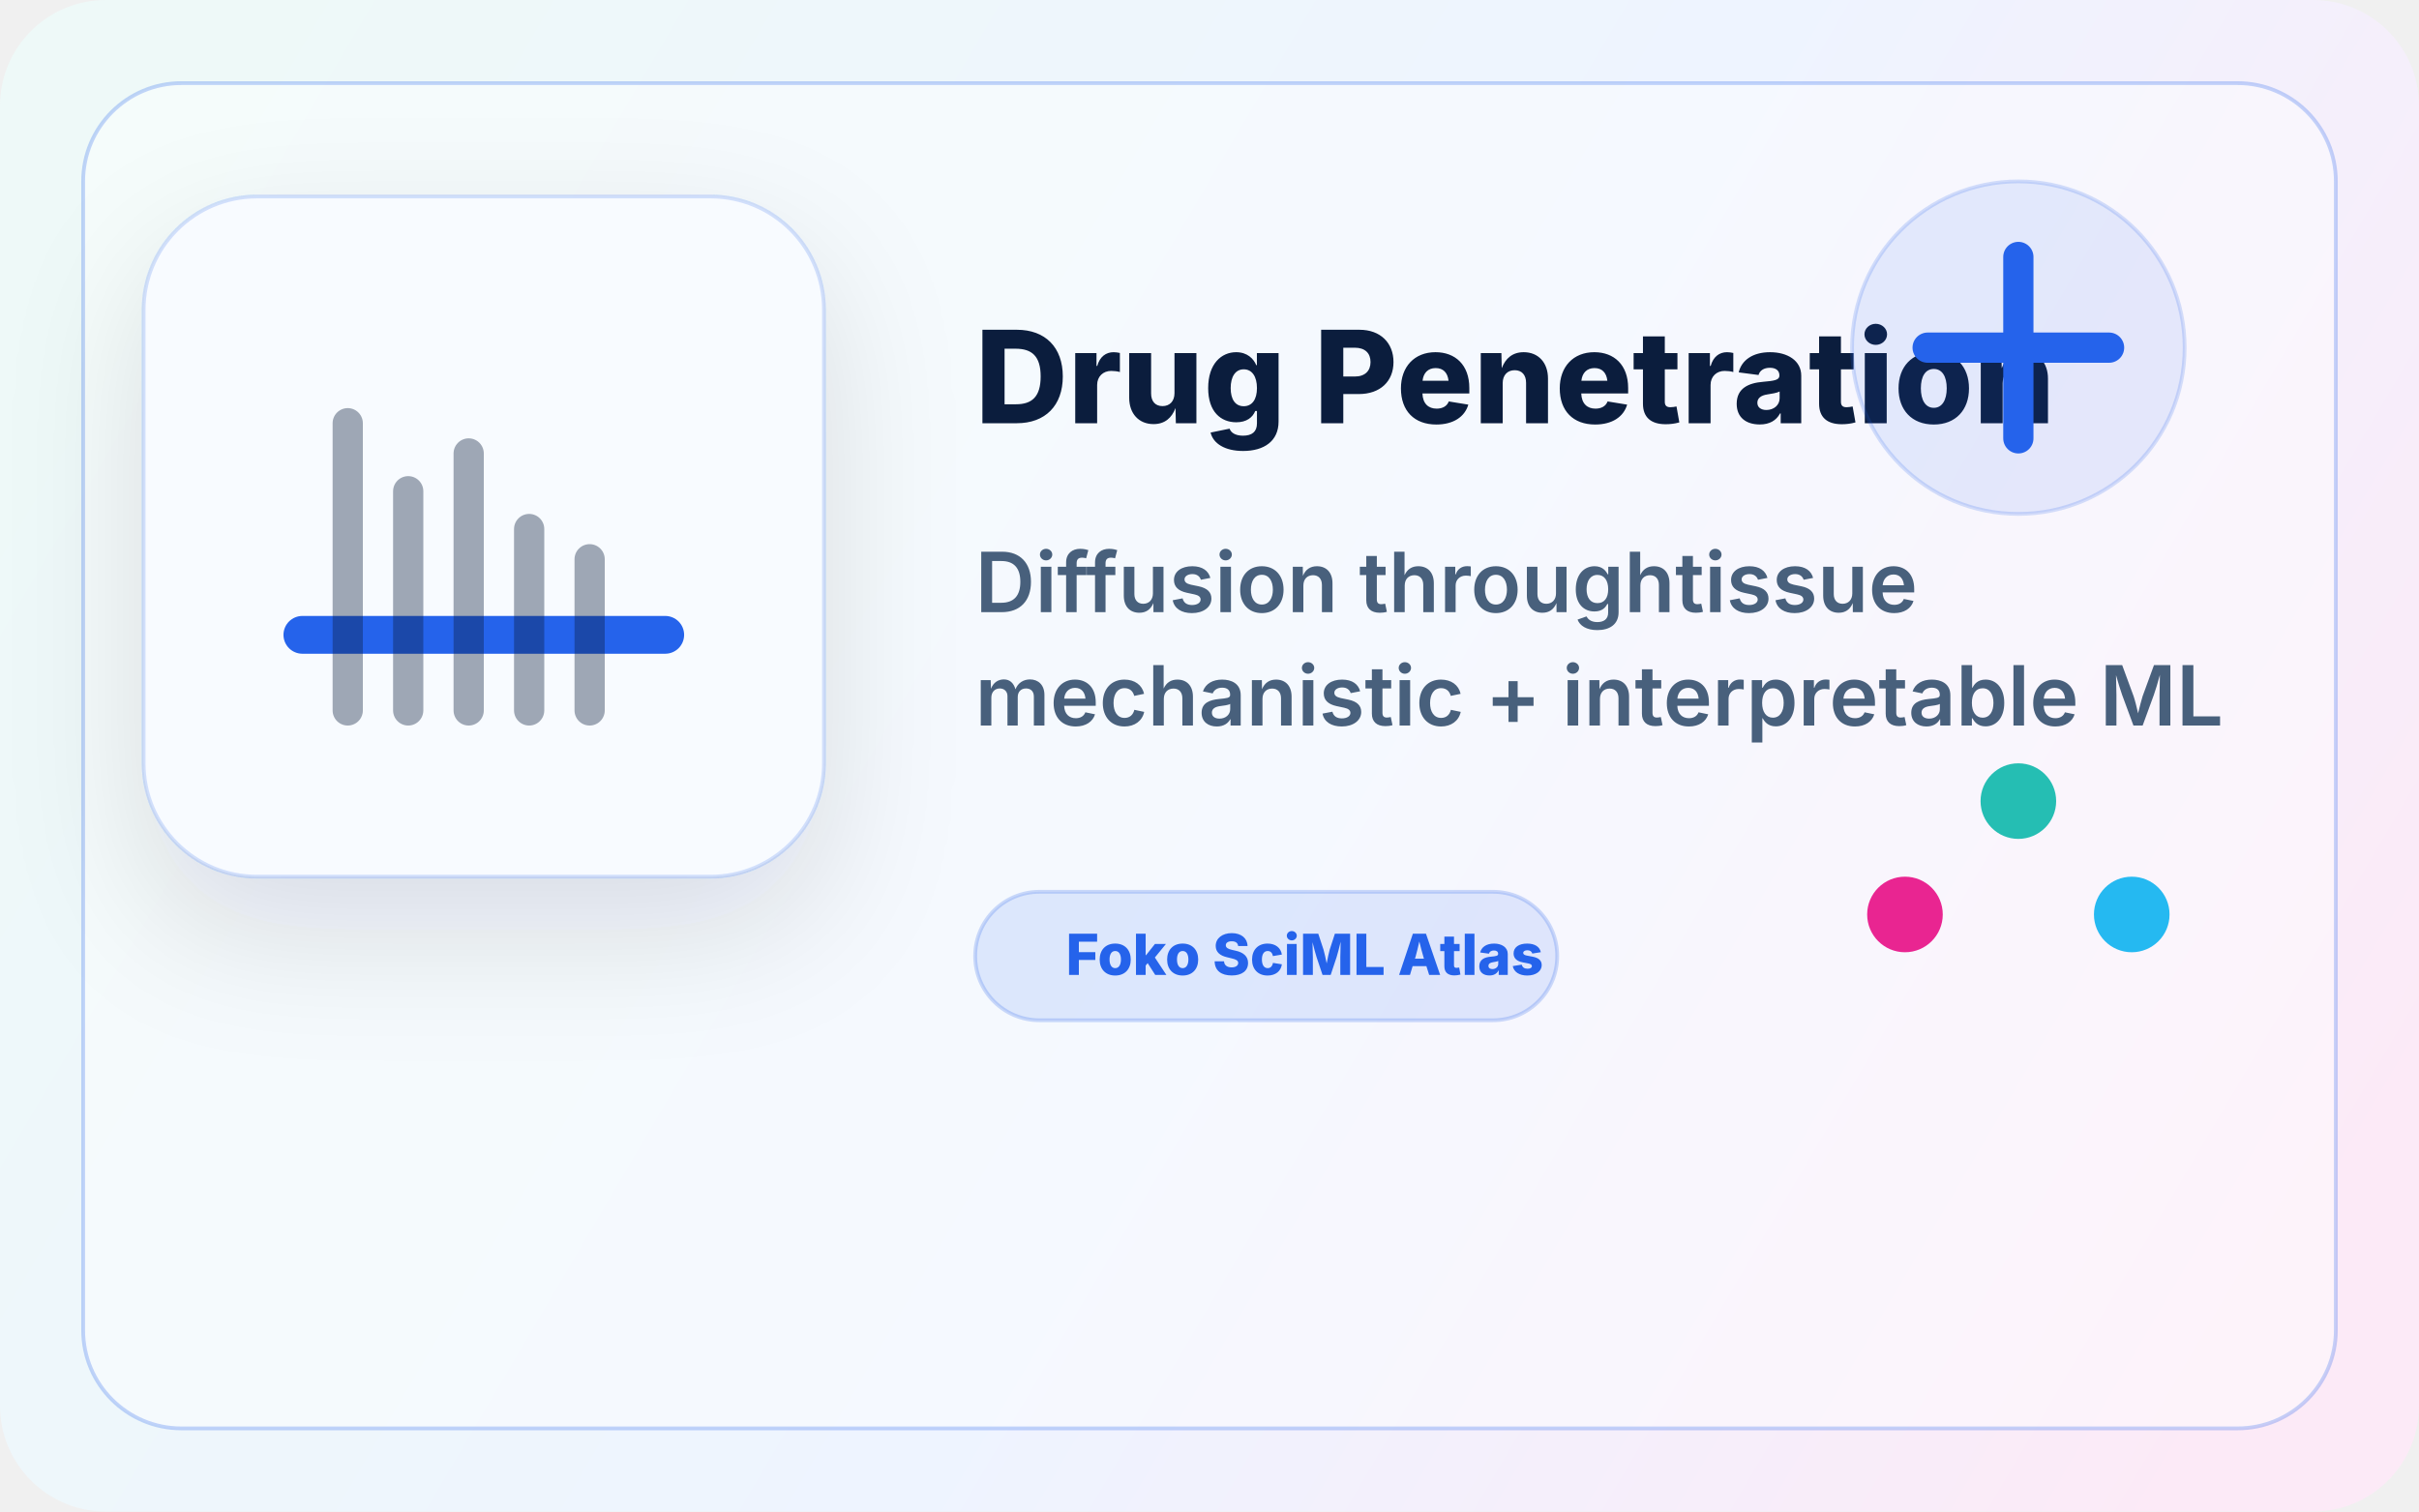
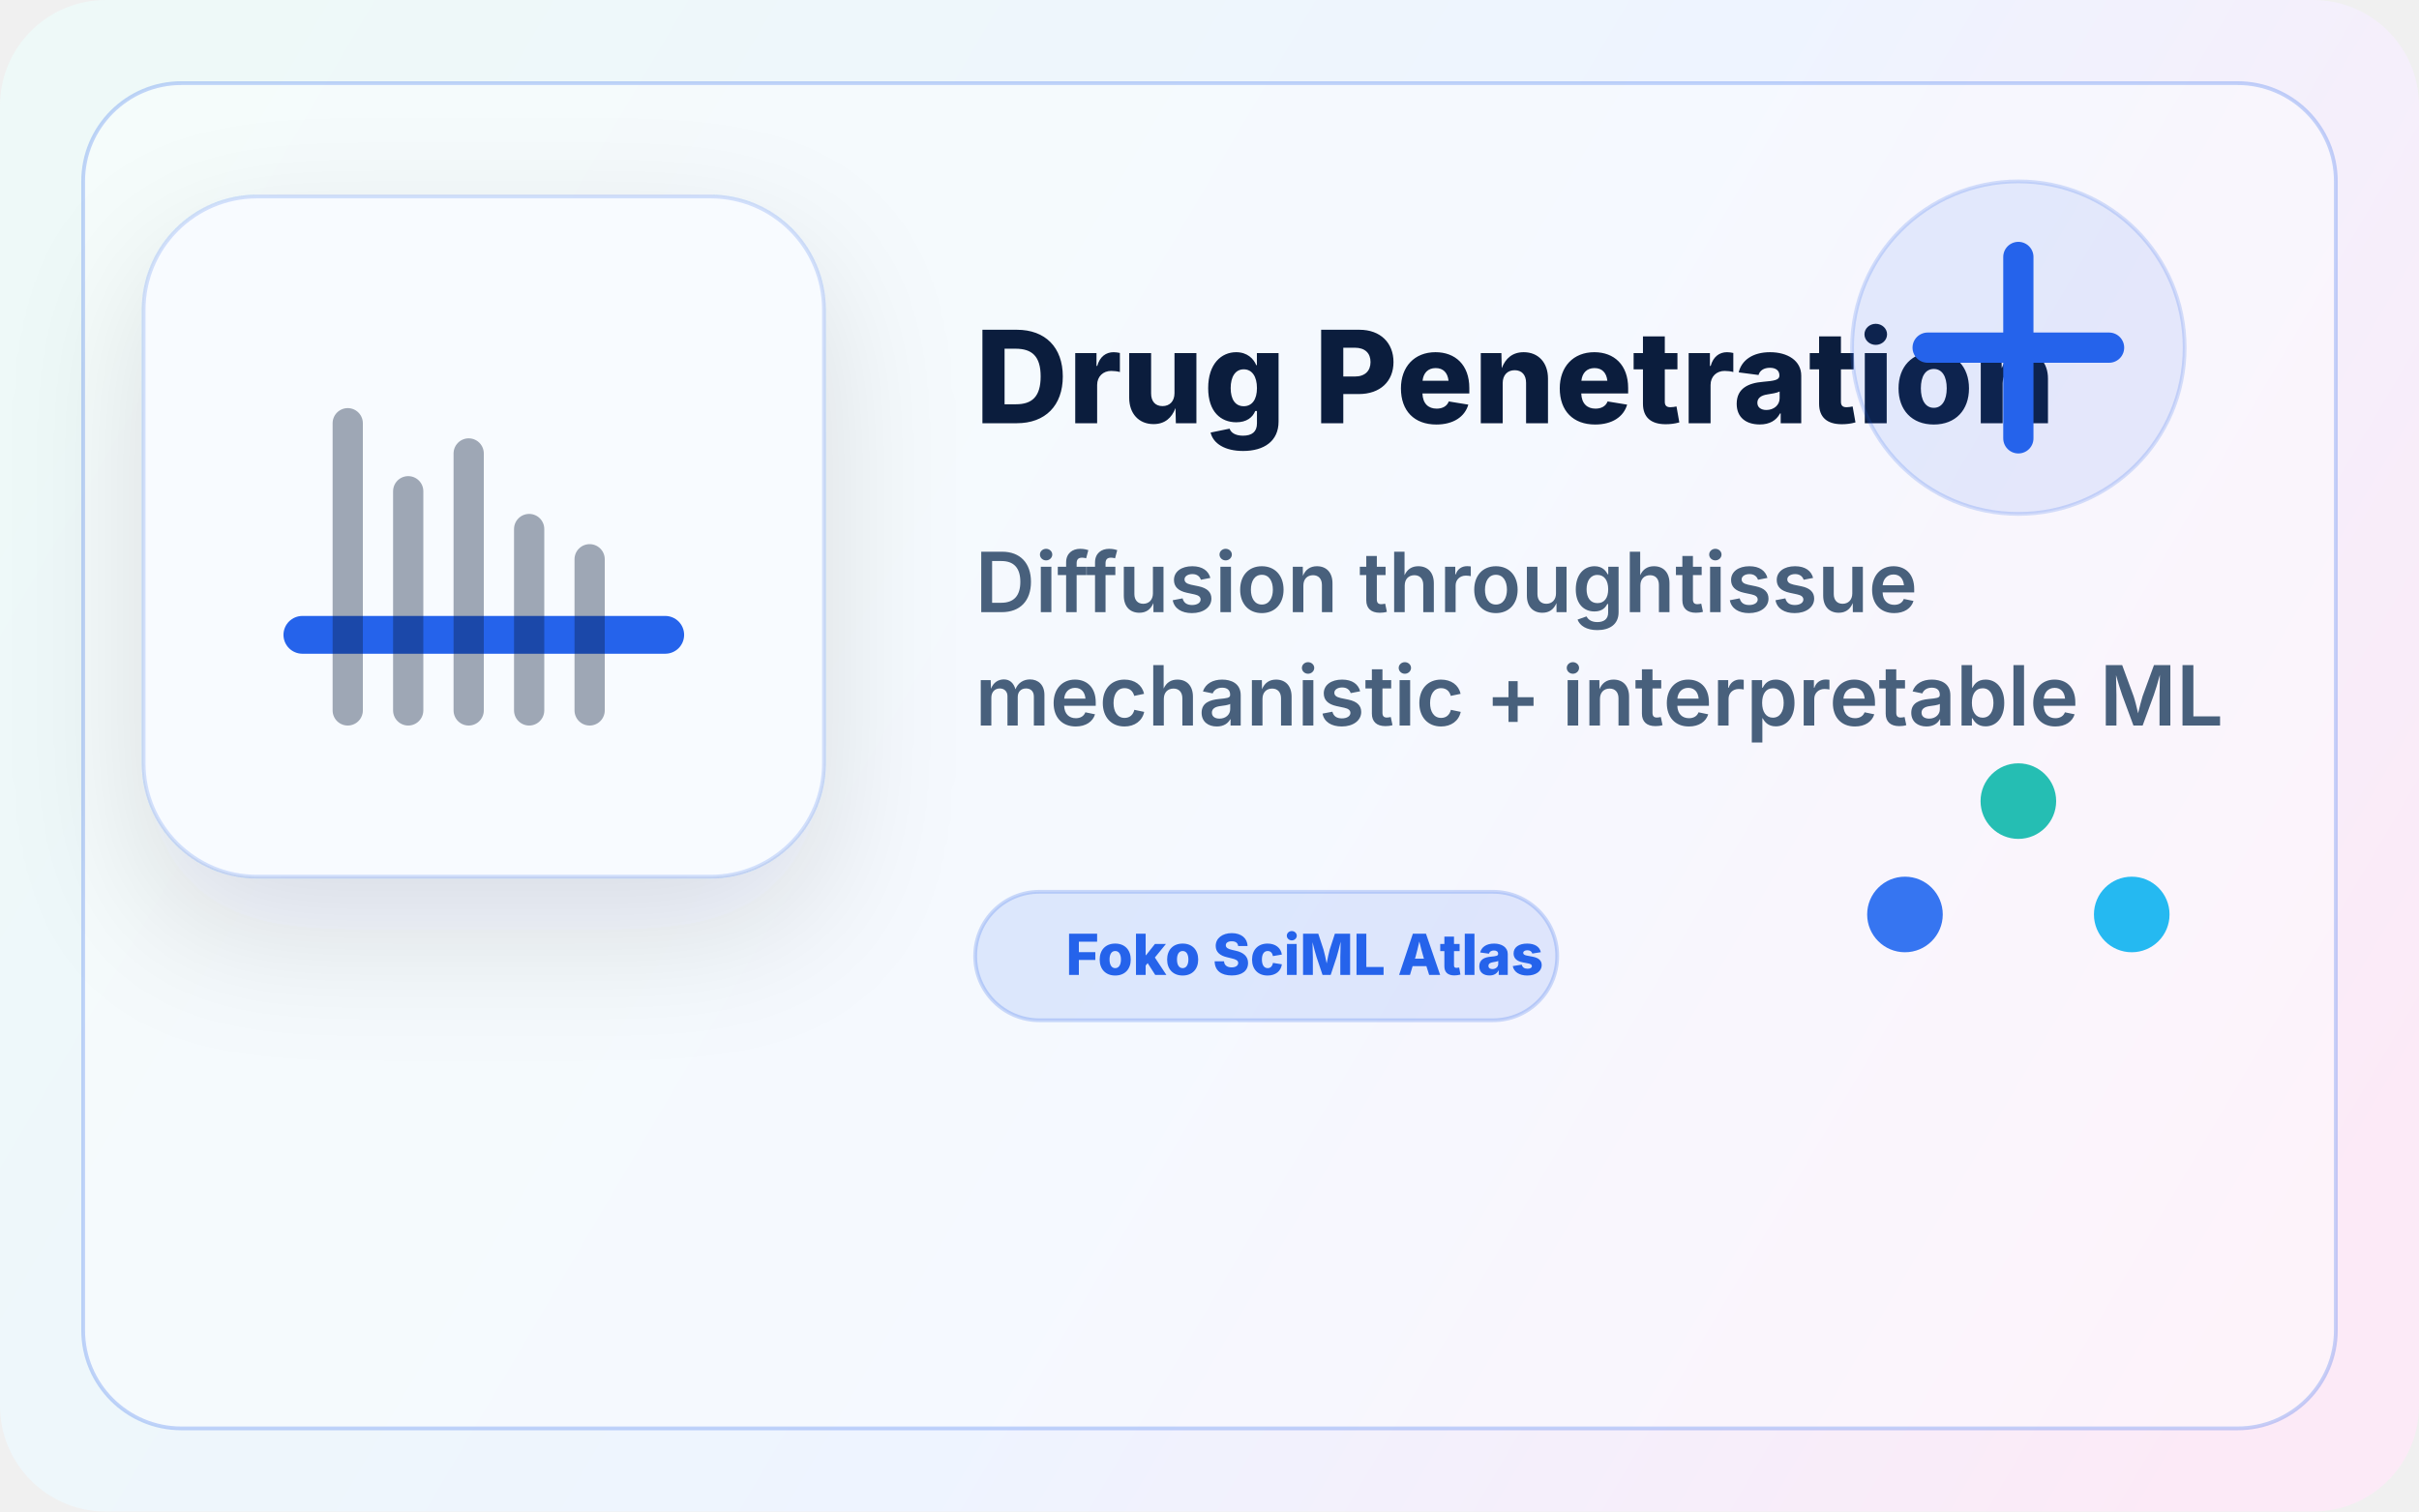
<svg xmlns="http://www.w3.org/2000/svg" width="640" height="400" viewBox="0 0 640 400" fill="none">
  <defs>
    <linearGradient id="g" x1="40" y1="30" x2="600" y2="360" gradientUnits="userSpaceOnUse">
      <stop stop-color="#EEF9F8" />
      <stop offset="0.55" stop-color="#EEF4FF" />
      <stop offset="1" stop-color="#FCEAF7" />
    </linearGradient>
    <filter id="shadow" x="0" y="0" width="640" height="400" filterUnits="userSpaceOnUse">
      <feDropShadow dx="0" dy="14" stdDeviation="18" flood-color="#0B1D3D" flood-opacity="0.12" />
    </filter>
  </defs>
  <rect width="640" height="400" rx="28" fill="url(#g)" />
  <rect x="22" y="22" width="596" height="356" rx="26" fill="white" fill-opacity="0.42" stroke="#2563eb" stroke-opacity="0.26" />
  <g filter="url(#shadow)">
    <rect x="38" y="52" width="180" height="180" rx="30" fill="#F8FBFF" stroke="#2563eb" stroke-opacity="0.18" />
  </g>
  <g transform="translate(58 72)">
    <path d="M22 96 H118" stroke="#2563eb" stroke-width="10" stroke-linecap="round" stroke-linejoin="round" />
    <path d="M34 116 V40 M50 116 V58 M66 116 V48 M82 116 V68 M98 116 V76" stroke="#0B1D3D" stroke-opacity="0.38" stroke-width="8" stroke-linecap="round" stroke-linejoin="round" />
  </g>
  <text x="258" y="112" fill="#0B1D3D" font-size="34" font-family="Inter, Arial, sans-serif" font-weight="800">Drug Penetration</text>
  <text x="258" y="162" fill="#48607C" font-size="22" font-family="Inter, Arial, sans-serif" font-weight="600">Diffusion through
tissue</text>
  <text x="258" y="192" fill="#48607C" font-size="22" font-family="Inter, Arial, sans-serif" font-weight="600">mechanistic + interpretable ML</text>
  <rect x="258" y="236" width="154" height="34" rx="17" fill="#2563eb" fill-opacity="0.12" stroke="#2563eb" stroke-opacity="0.22" />
  <text x="282" y="258" fill="#2563eb" font-size="15" font-family="Inter, Arial, sans-serif" font-weight="800">Foko SciML Atlas</text>
  <circle cx="534" cy="92" r="44" fill="#2563eb" fill-opacity="0.10" stroke="#2563eb" stroke-opacity="0.18" />
  <path d="M510 92h48M534 68v48" stroke="#2563eb" stroke-width="8" stroke-linecap="round" />
  <circle cx="534" cy="212" r="10" fill="#00B4A6" fill-opacity="0.85" />
  <circle cx="564" cy="242" r="10" fill="#00AEEF" fill-opacity="0.85" />
-   <circle cx="504" cy="242" r="10" fill="#E6007E" fill-opacity="0.85" />
+   <circle cx="504" cy="242" r="10" fill="#155EEF" fill-opacity="0.85" />
</svg>
